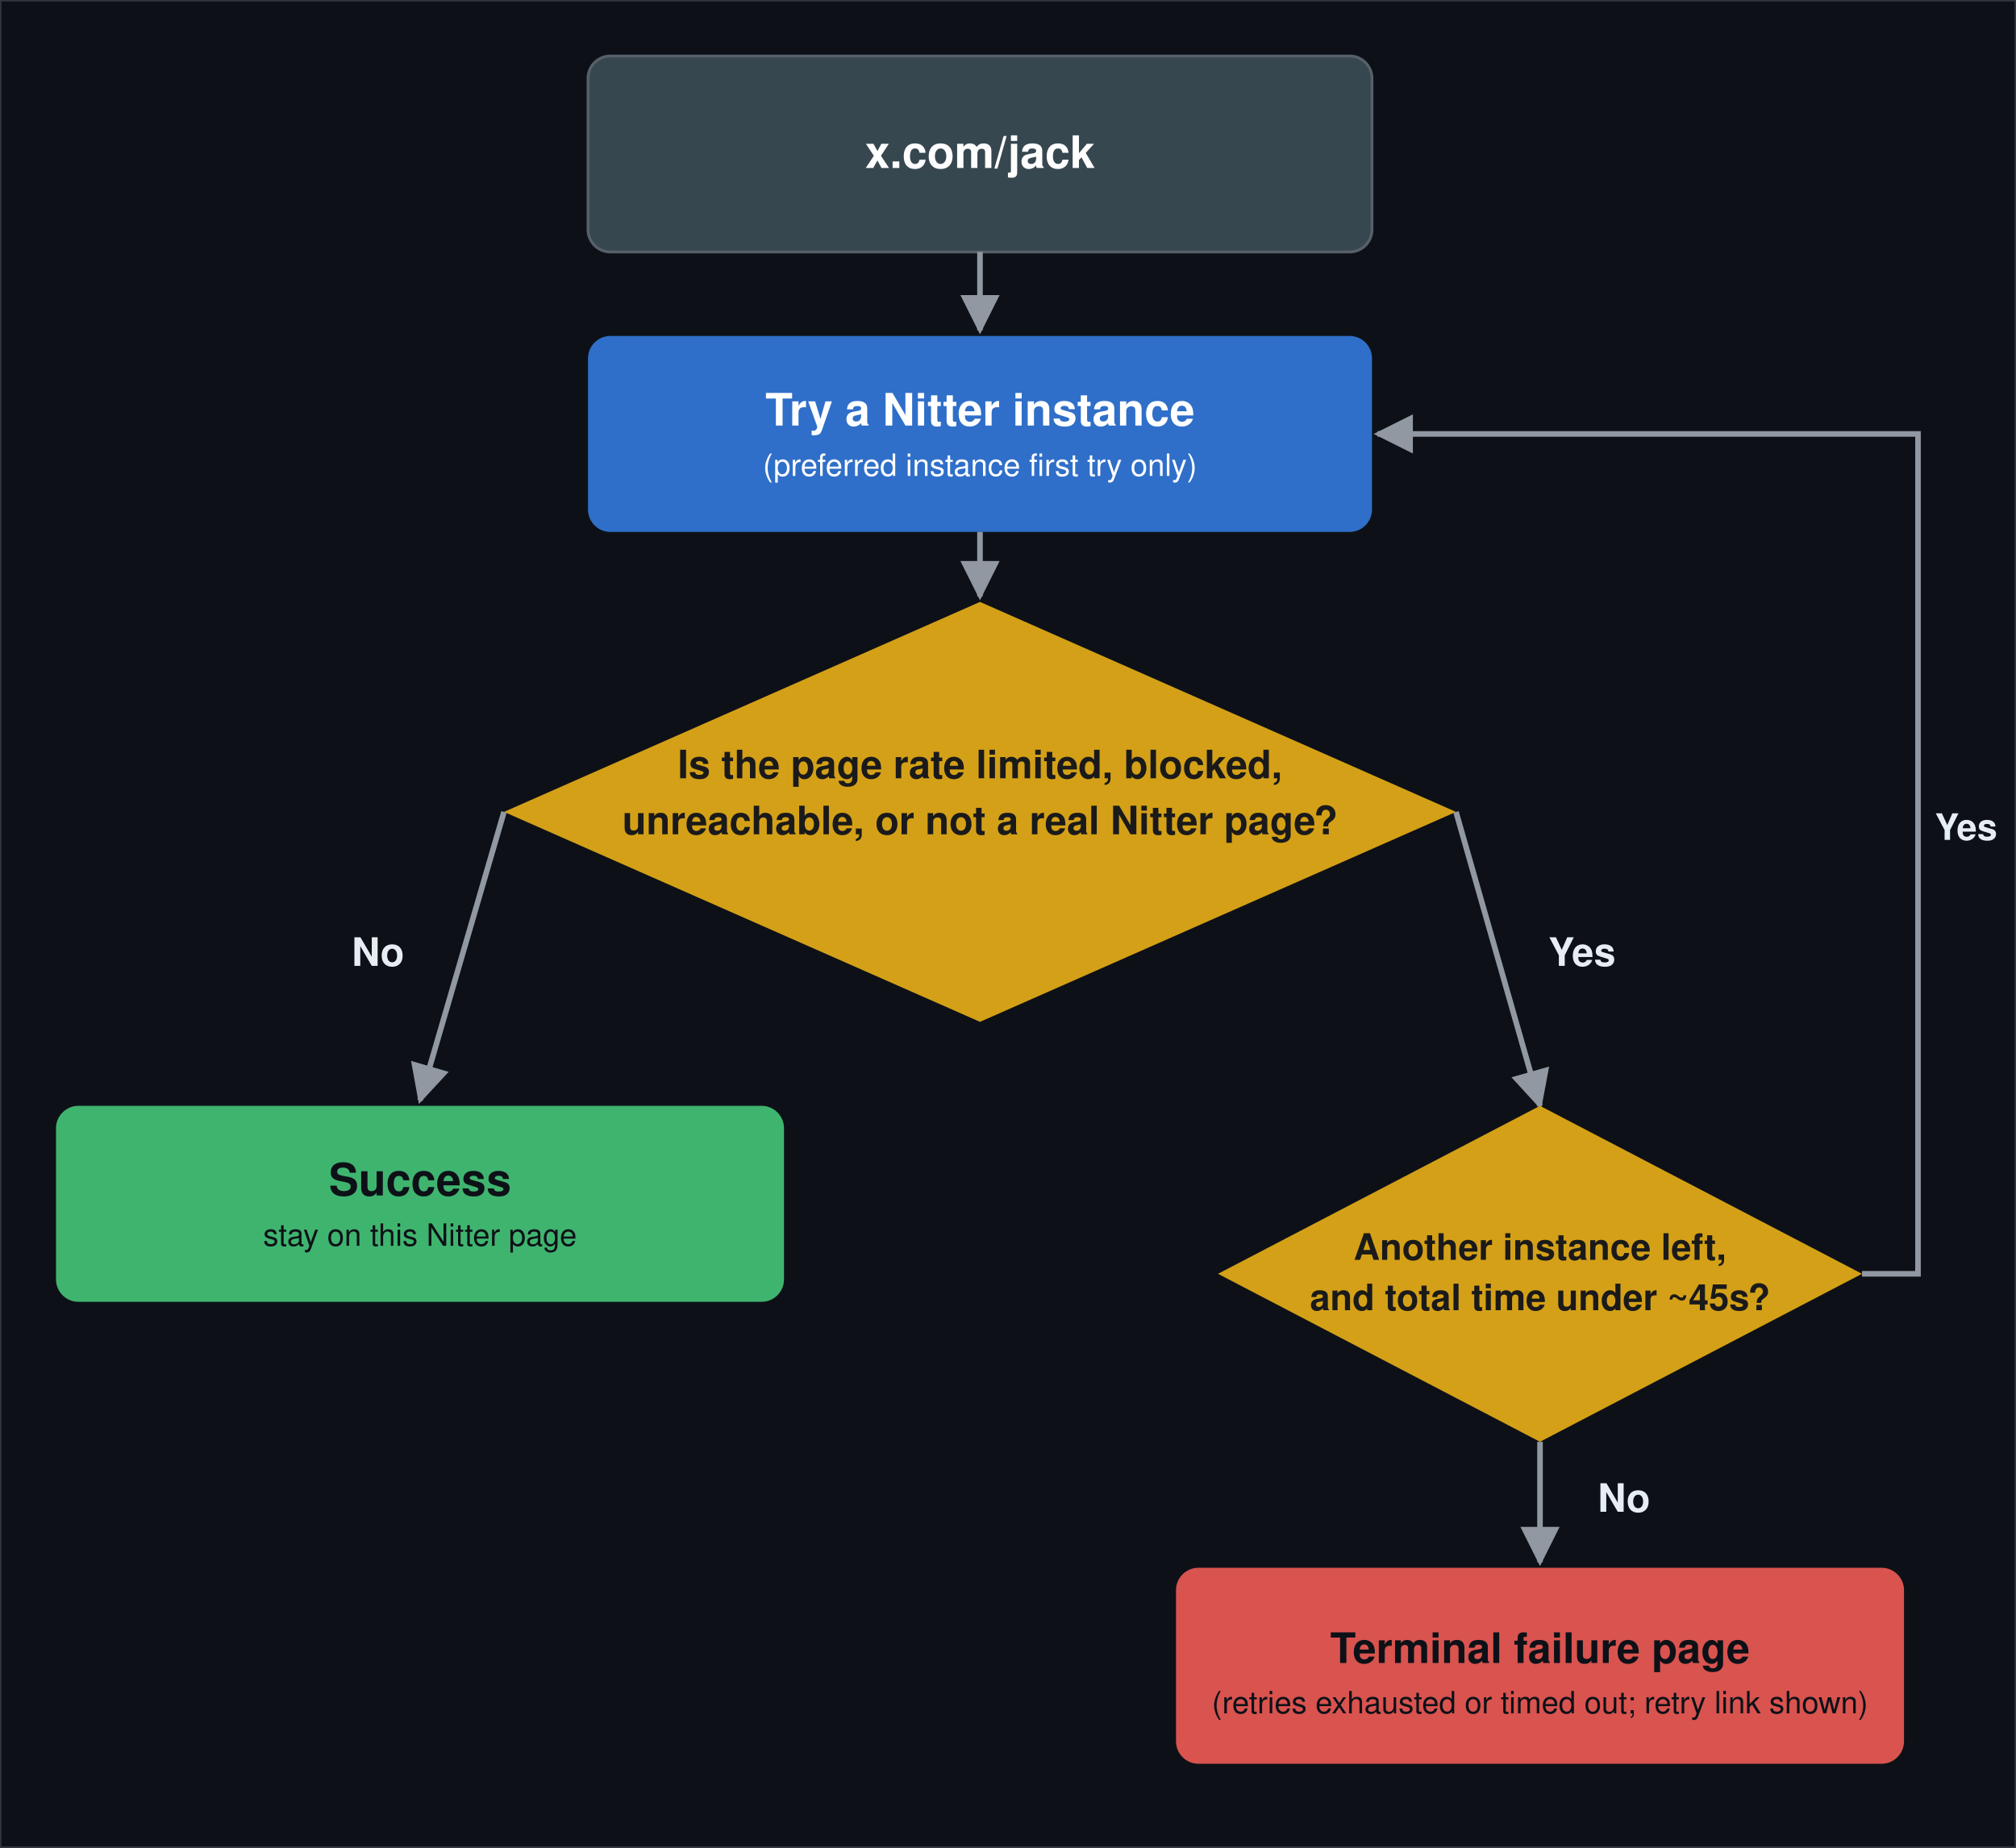
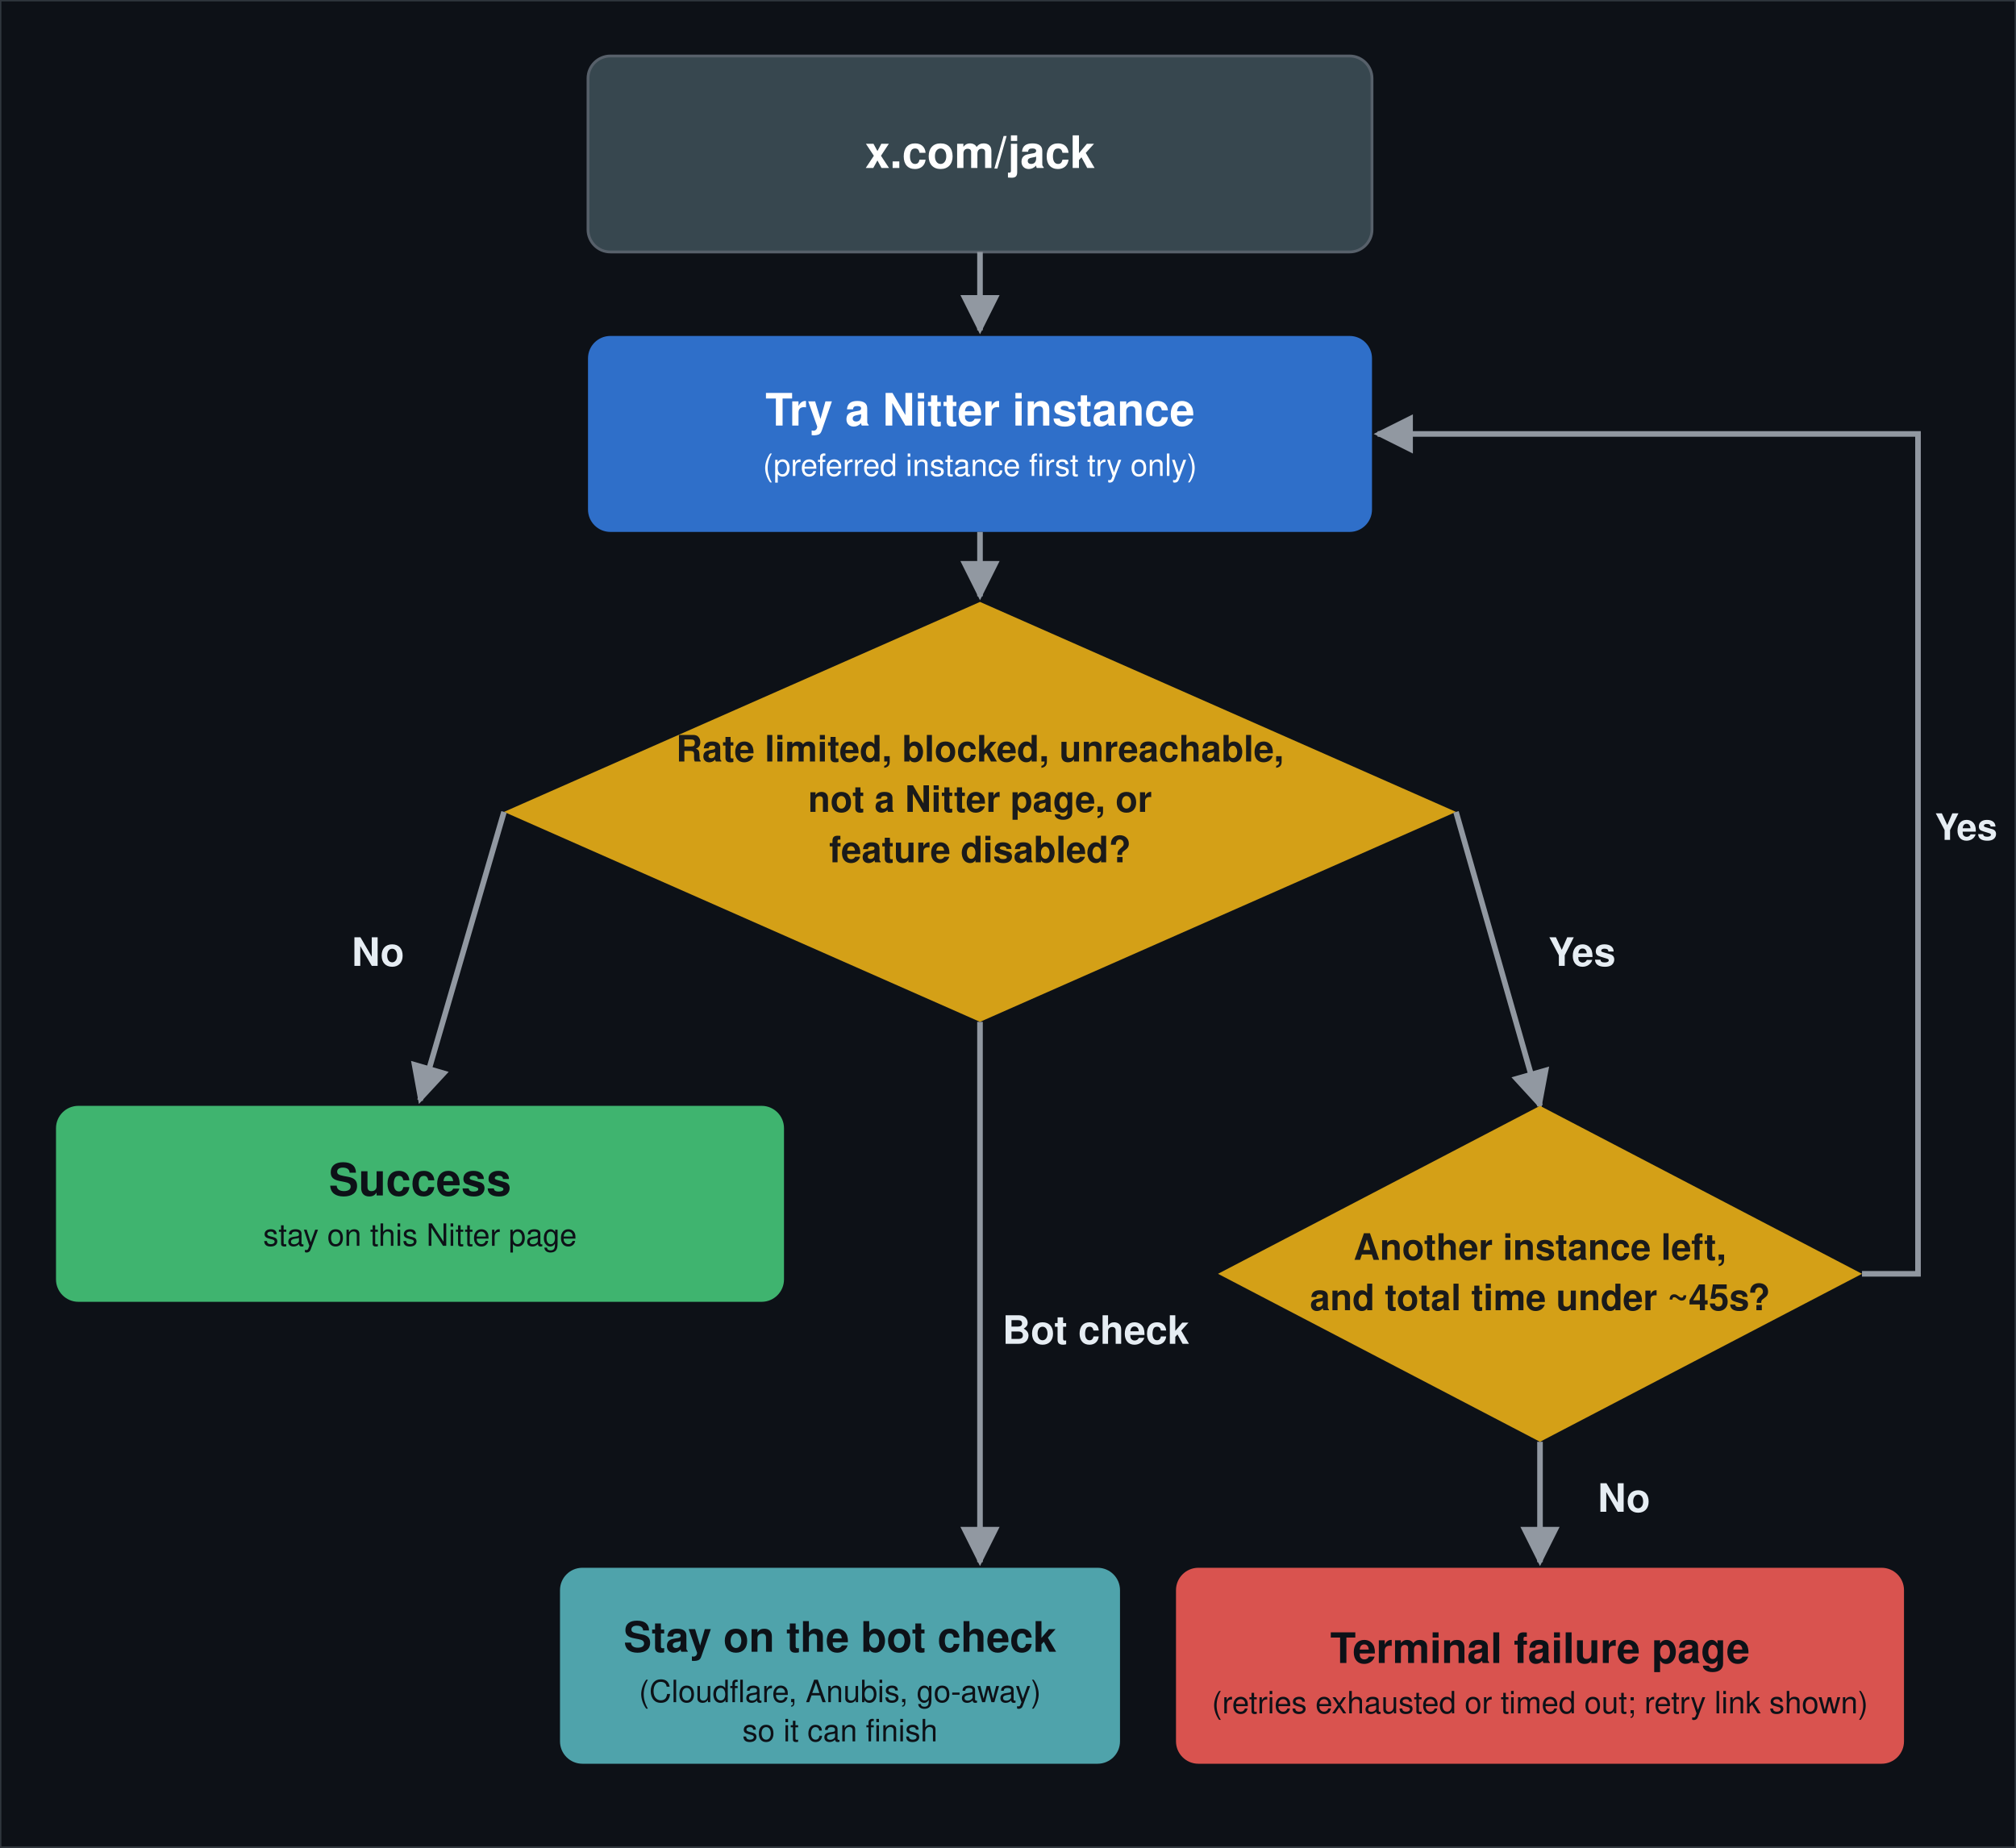
<svg xmlns="http://www.w3.org/2000/svg" viewBox="0 0 720 660" font-family="Helvetica, Arial, sans-serif">
  <defs>
    <marker id="arrow" viewBox="0 0 10 10" refX="9" refY="5" markerWidth="7" markerHeight="7" orient="auto-start-reverse">
      <path d="M 0 0 L 10 5 L 0 10 z" fill="#9198a1" />
    </marker>
  </defs>
  <rect x="0" y="0" width="720" height="660" fill="#0d1117" stroke="#30363d" stroke-width="1" />
  <rect x="210" y="20" width="280" height="70" rx="8" fill="#37474f" stroke="#57606a" stroke-width="1" />
  <text x="350" y="60" text-anchor="middle" fill="#ffffff" font-size="16" font-weight="bold">x.com/jack</text>
  <line x1="350" y1="90" x2="350" y2="118" stroke="#9198a1" stroke-width="2" marker-end="url(#arrow)" />
  <rect x="210" y="120" width="280" height="70" rx="8" fill="#2f6fc9" />
  <text x="350" y="152" text-anchor="middle" fill="#ffffff" font-size="16" font-weight="bold">Try a Nitter instance</text>
  <text x="350" y="170" text-anchor="middle" fill="#ffffff" font-size="11">(preferred instance first try only)</text>
  <line x1="350" y1="190" x2="350" y2="213" stroke="#9198a1" stroke-width="2" marker-end="url(#arrow)" />
  <polygon points="350,215 520,290 350,365 180,290" fill="#d4a017" />
-   <text x="350" y="278" text-anchor="middle" fill="#1a1a1a" font-size="14" font-weight="bold">Is the page rate limited, blocked,</text>
-   <text x="350" y="298" text-anchor="middle" fill="#1a1a1a" font-size="14" font-weight="bold">unreachable, or not a real Nitter page?</text>
+   <text x="350" y="272" text-anchor="middle" fill="#1a1a1a" font-size="13" font-weight="bold">Rate limited, blocked, unreachable,</text>
+   <text x="350" y="290" text-anchor="middle" fill="#1a1a1a" font-size="13" font-weight="bold">not a Nitter page, or</text>
+   <text x="350" y="308" text-anchor="middle" fill="#1a1a1a" font-size="13" font-weight="bold">feature disabled?</text>
  <line x1="180" y1="290" x2="150" y2="393" stroke="#9198a1" stroke-width="2" marker-end="url(#arrow)" />
  <text x="135" y="345" text-anchor="middle" fill="#e6edf3" font-size="14" font-weight="bold">No</text>
  <line x1="520" y1="290" x2="550" y2="395" stroke="#9198a1" stroke-width="2" marker-end="url(#arrow)" />
  <text x="565" y="345" text-anchor="middle" fill="#e6edf3" font-size="14" font-weight="bold">Yes</text>
  <rect x="20" y="395" width="260" height="70" rx="8" fill="#3fb46f" />
  <text x="150" y="427" text-anchor="middle" fill="#0d1117" font-size="16" font-weight="bold">Success</text>
  <text x="150" y="445" text-anchor="middle" fill="#0d1117" font-size="11">stay on this Nitter page</text>
  <polygon points="550,395 665,455 550,515 435,455" fill="#d4a017" />
  <text x="550" y="450" text-anchor="middle" fill="#1a1a1a" font-size="13" font-weight="bold">Another instance left,</text>
  <text x="550" y="468" text-anchor="middle" fill="#1a1a1a" font-size="13" font-weight="bold">and total time under ~45s?</text>
  <polyline points="665,455 685,455 685,155 492,155" fill="none" stroke="#9198a1" stroke-width="2" marker-end="url(#arrow)" />
  <text x="691" y="300" fill="#e6edf3" font-size="13" font-weight="bold">Yes</text>
  <line x1="550" y1="515" x2="550" y2="558" stroke="#9198a1" stroke-width="2" marker-end="url(#arrow)" />
  <text x="580" y="540" text-anchor="middle" fill="#e6edf3" font-size="14" font-weight="bold">No</text>
  <rect x="420" y="560" width="260" height="70" rx="8" fill="#d9534f" />
  <text x="550" y="594" text-anchor="middle" fill="#0d1117" font-size="15" font-weight="bold">Terminal failure page</text>
  <text x="550" y="612" text-anchor="middle" fill="#0d1117" font-size="11">(retries exhausted or timed out; retry link shown)</text>
+   <line x1="350" y1="365" x2="350" y2="558" stroke="#9198a1" stroke-width="2" marker-end="url(#arrow)" />
+   <text x="358" y="480" fill="#e6edf3" font-size="14" font-weight="bold">Bot check</text>
+   <rect x="200" y="560" width="200" height="70" rx="8" fill="#4fa3ab" />
+   <text x="300" y="590" text-anchor="middle" fill="#0d1117" font-size="15" font-weight="bold">Stay on the bot check</text>
+   <text x="300" y="608" text-anchor="middle" fill="#0d1117" font-size="11">(Cloudflare, Anubis, go-away)</text>
+   <text x="300" y="622" text-anchor="middle" fill="#0d1117" font-size="11">so it can finish</text>
</svg>
